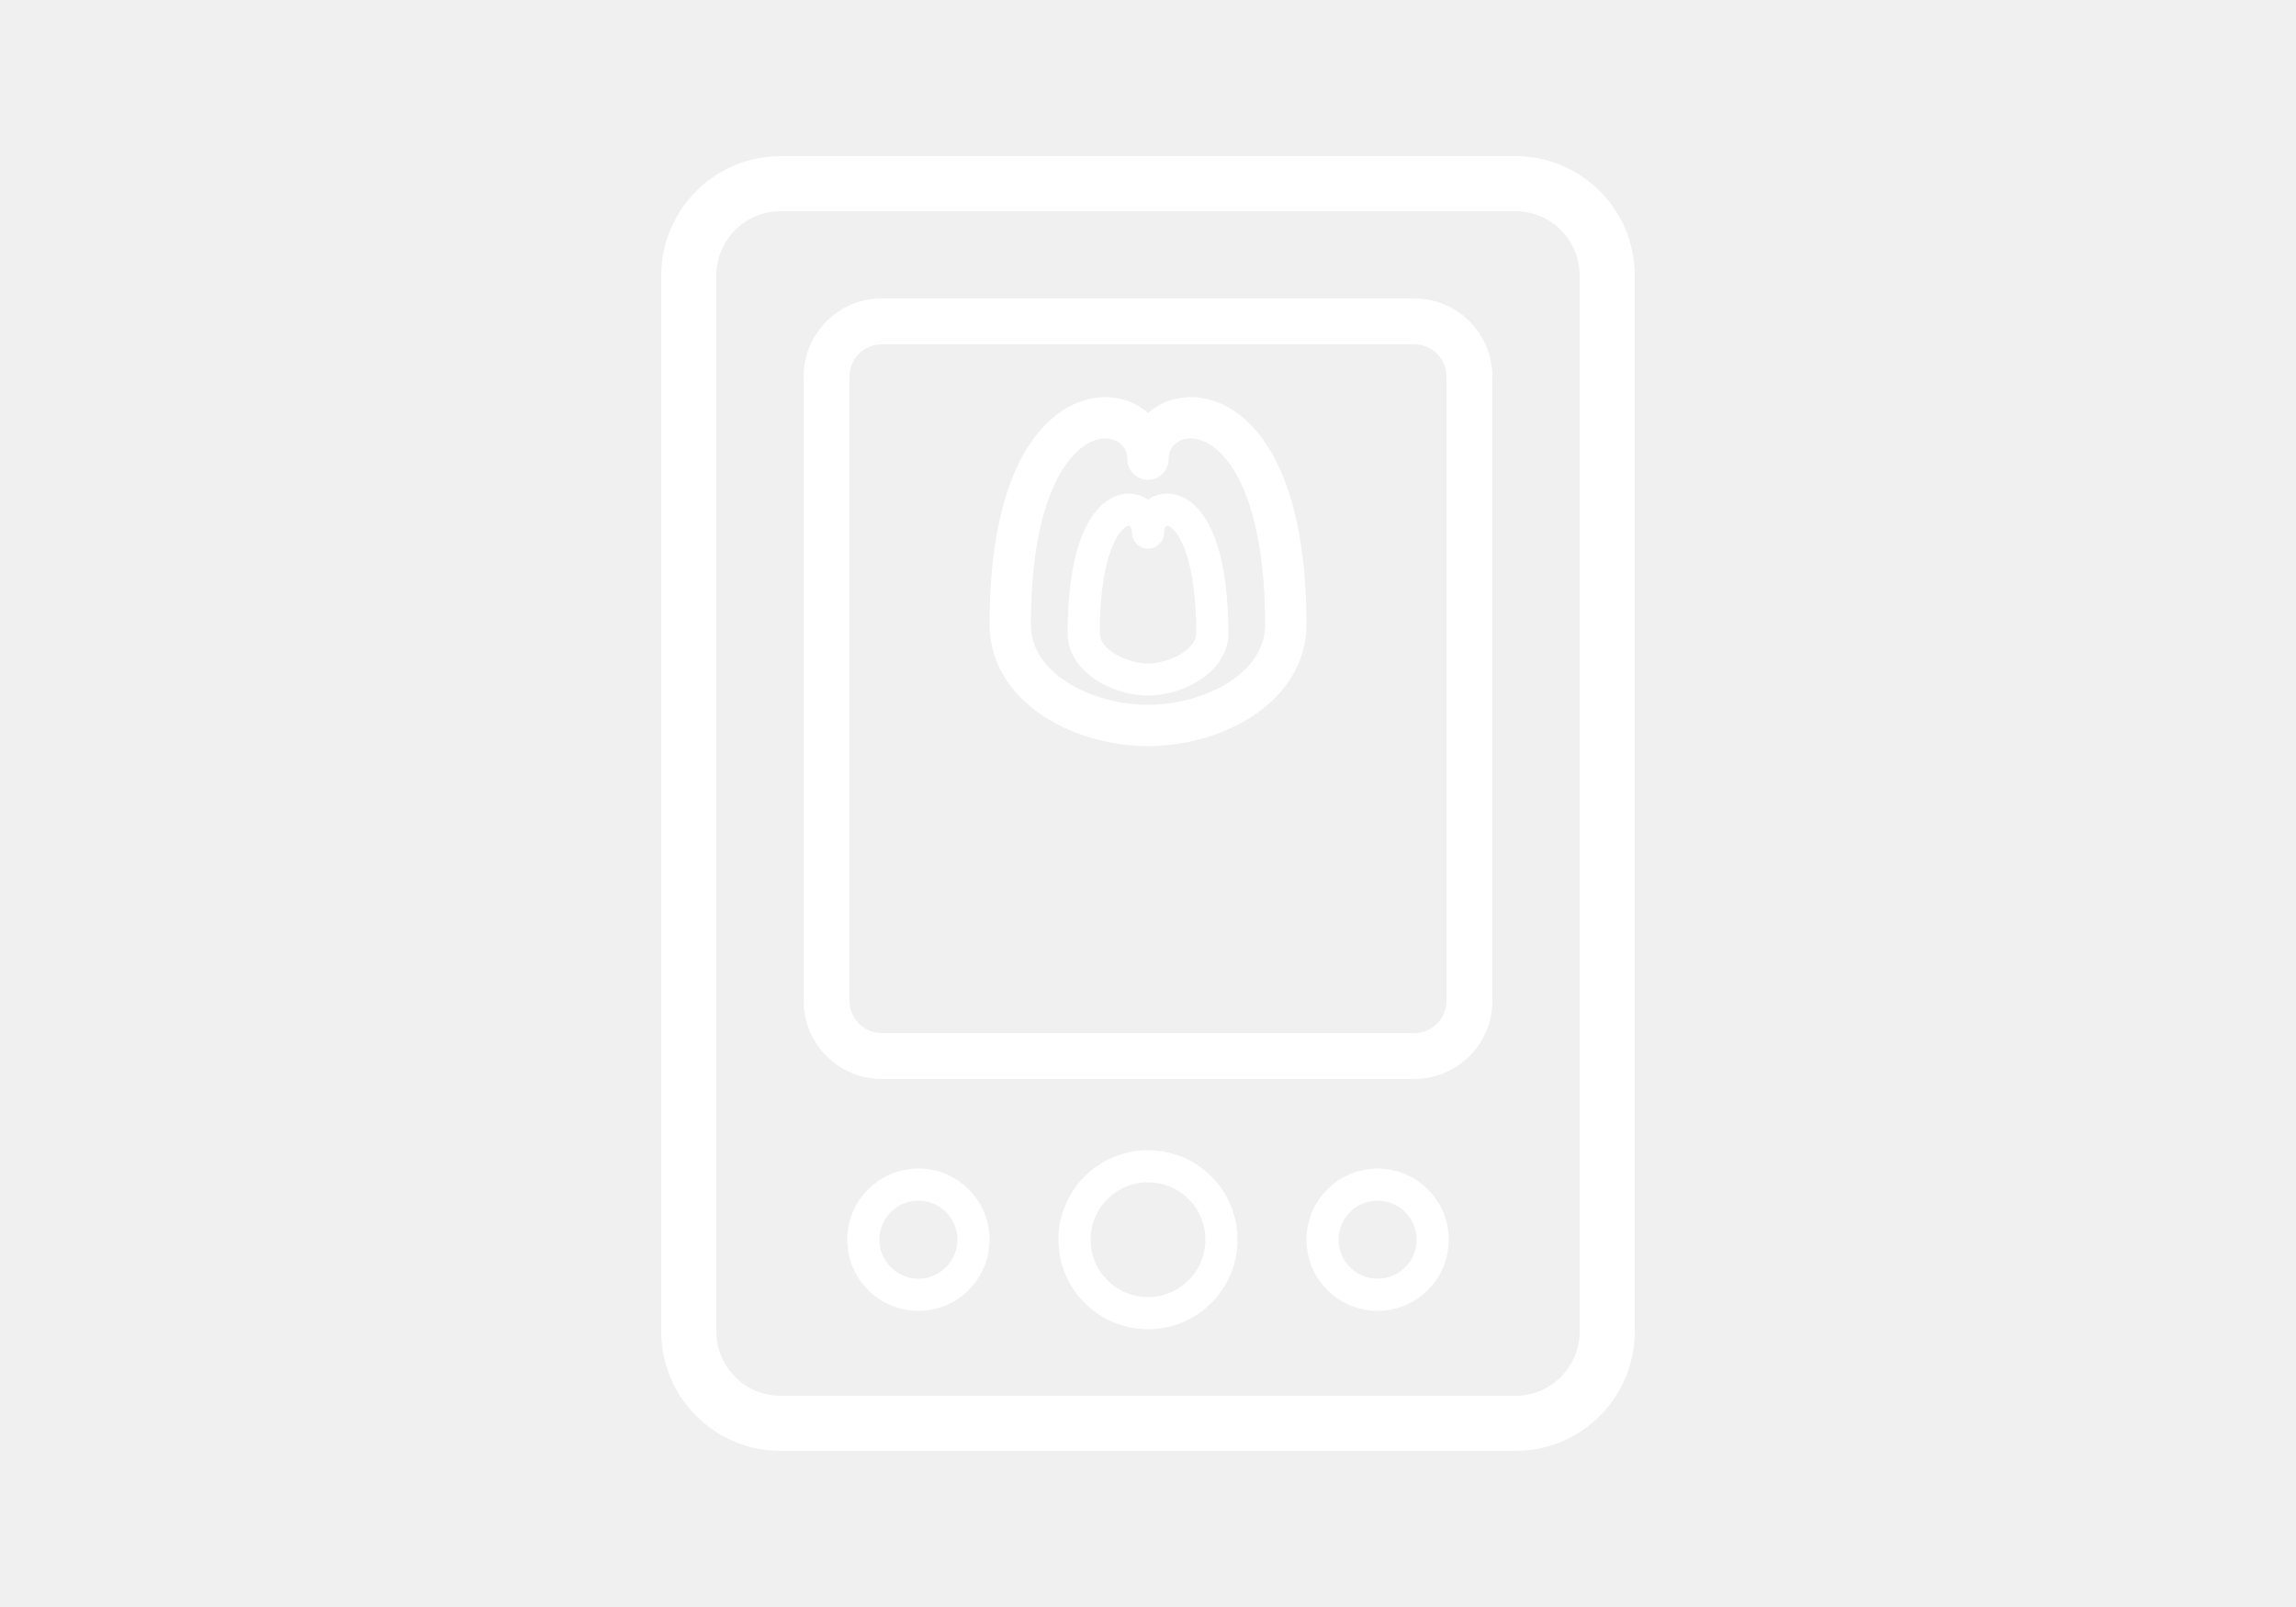
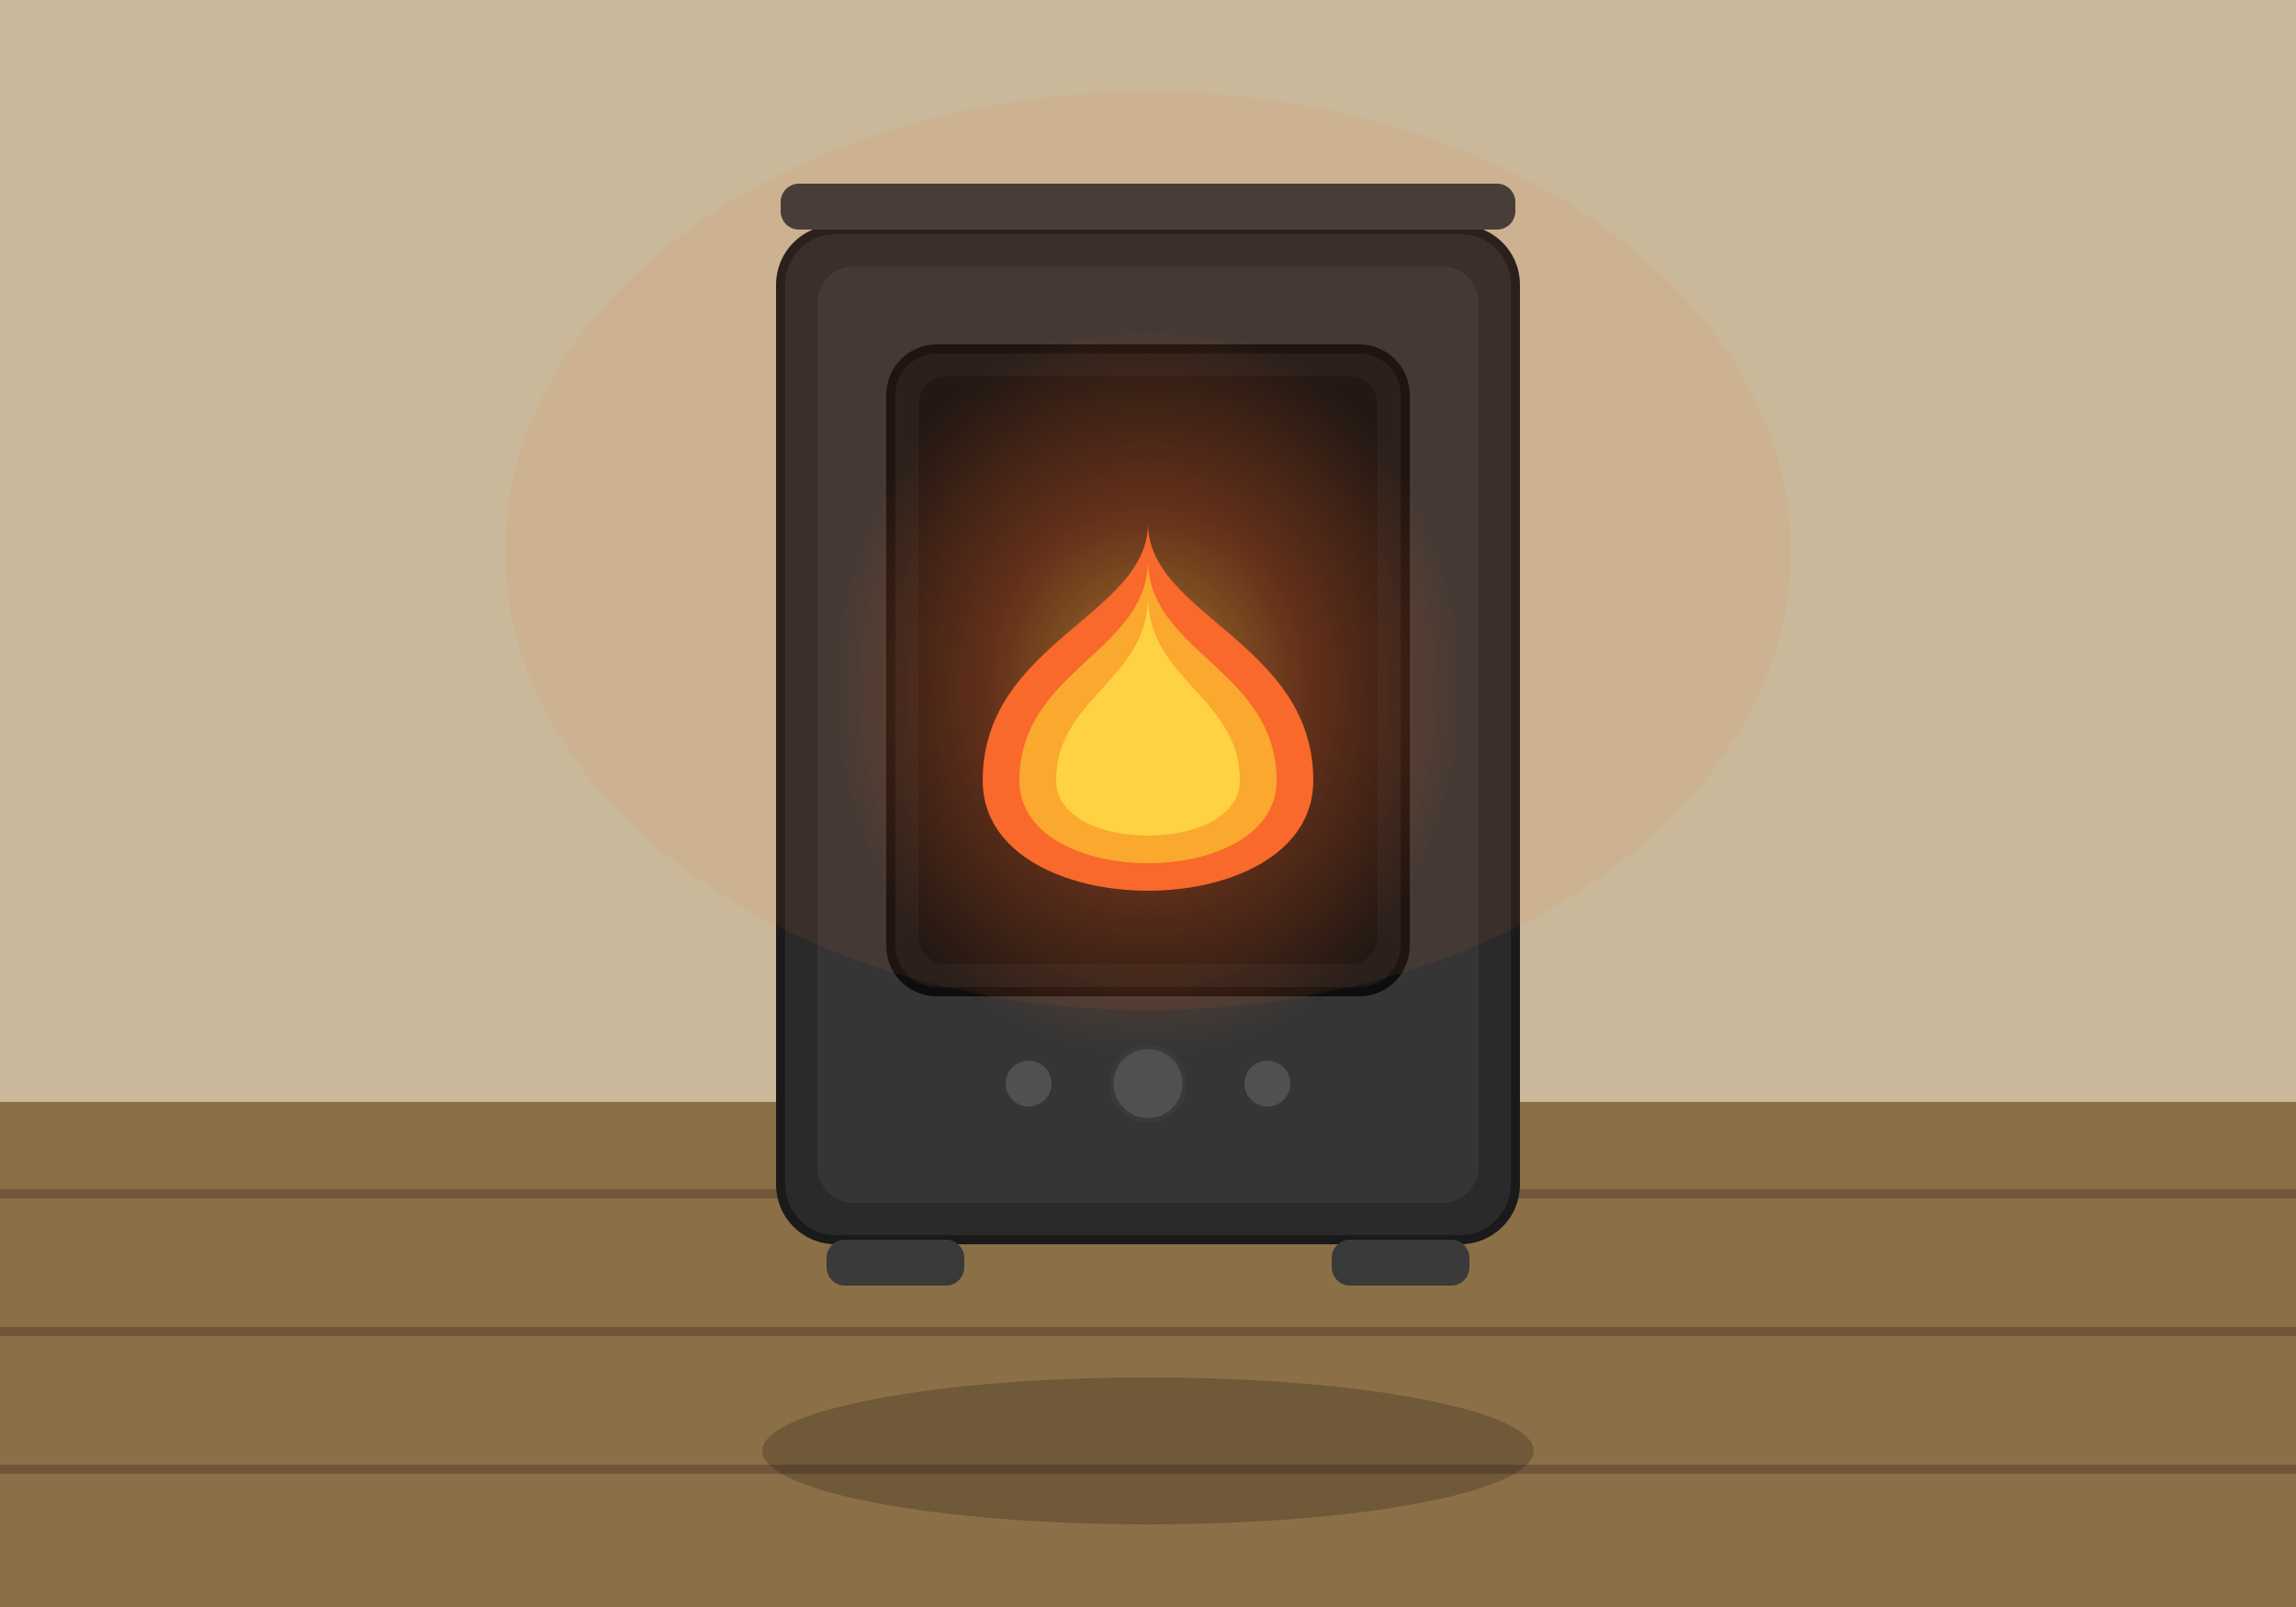
<svg xmlns="http://www.w3.org/2000/svg" width="250" height="175" viewBox="0 0 250 175" fill="none">
-   <rect x="75" y="20" width="100" height="135" rx="10" stroke="#FFFFFF" stroke-width="6" fill="none" />
-   <rect x="90" y="35" width="70" height="80" rx="6" stroke="#FFFFFF" stroke-width="5" fill="none" />
-   <path d="M125 50 C125 43, 140 41, 140 68 C140 75, 132 79, 125 79 C118 79, 110 75, 110 68 C110 41, 125 43, 125 50 Z" stroke="#FFFFFF" stroke-width="4.5" fill="none" stroke-linejoin="round" stroke-linecap="round" />
-   <path d="M125 58 C125 54, 132 53, 132 69 C132 72, 128 74, 125 74 C122 74, 118 72, 118 69 C118 53, 125 54, 125 58 Z" stroke="#FFFFFF" stroke-width="3.5" fill="none" stroke-linejoin="round" stroke-linecap="round" />
-   <circle cx="100" cy="135" r="6" stroke="#FFFFFF" stroke-width="3.5" fill="none" />
-   <circle cx="125" cy="135" r="8" stroke="#FFFFFF" stroke-width="3.5" fill="none" />
-   <circle cx="150" cy="135" r="6" stroke="#FFFFFF" stroke-width="3.5" fill="none" />
+   <rect width="250" height="175" fill="#e8dcc8" />
+   <rect x="0" y="0" width="250" height="120" fill="#c9b89a" />
+   <rect x="0" y="120" width="250" height="55" fill="#8b6f47" />
+   <line x1="0" y1="130" x2="250" y2="130" stroke="#73563a" stroke-width="1" />
+   <line x1="0" y1="145" x2="250" y2="145" stroke="#73563a" stroke-width="1" />
+   <line x1="0" y1="160" x2="250" y2="160" stroke="#73563a" stroke-width="1" />
+   <ellipse cx="125" cy="158" rx="42" ry="8" fill="#000000" opacity="0.2" />
+   <rect x="85" y="25" width="80" height="110" rx="6" fill="#2a2a2a" stroke="#1a1a1a" stroke-width="1" />
+   <rect x="89" y="29" width="72" height="102" rx="4" fill="#353535" />
+   <rect x="97" y="38" width="56" height="70" rx="5" fill="#1a1a1a" stroke="#0d0d0d" stroke-width="1" />
+   <rect x="100" y="41" width="50" height="64" rx="3" fill="#111111" />
+   <defs>
+     <radialGradient id="fireGlow" cx="50%" cy="50%">
+       <stop offset="0%" style="stop-color:#ffdb44;stop-opacity:0.6" />
+       <stop offset="50%" style="stop-color:#f8692b;stop-opacity:0.3" />
+       <stop offset="100%" style="stop-color:#f8692b;stop-opacity:0" />
+     </radialGradient>
+   </defs>
+   <ellipse cx="125" cy="75" rx="35" ry="40" fill="url(#fireGlow)" />
+   <path d="M107 85C107 70 125 67 125 57C125 67 143 70 143 85C143 93 134 97 125 97C116 97 107 93 107 85Z" fill="#f8692b" />
+   <path d="M111 85C111 73 125 71 125 61C125 71 139 73 139 85C139 91 132 94 125 94C118 94 111 91 111 85Z" fill="#fcae30" />
+   <path d="M115 85C115 76 125 74 125 65C125 74 135 76 135 85C135 89 130 91 125 91C120 91 115 89 115 85Z" fill="#ffdb44" />
+   <rect x="85" y="20" width="80" height="5" rx="2" fill="#3a3a3a" />
+   <rect x="90" y="135" width="15" height="5" rx="2" fill="#3a3a3a" />
+   <rect x="145" y="135" width="15" height="5" rx="2" fill="#3a3a3a" />
+   <circle cx="125" cy="118" r="4" fill="#505050" stroke="#3a3a3a" stroke-width="0.5" />
+   <circle cx="112" cy="118" r="2.5" fill="#505050" />
+   <circle cx="138" cy="118" r="2.5" fill="#505050" />
+   <ellipse cx="125" cy="60" rx="70" ry="50" fill="#f8692b" opacity="0.08" />
</svg>
